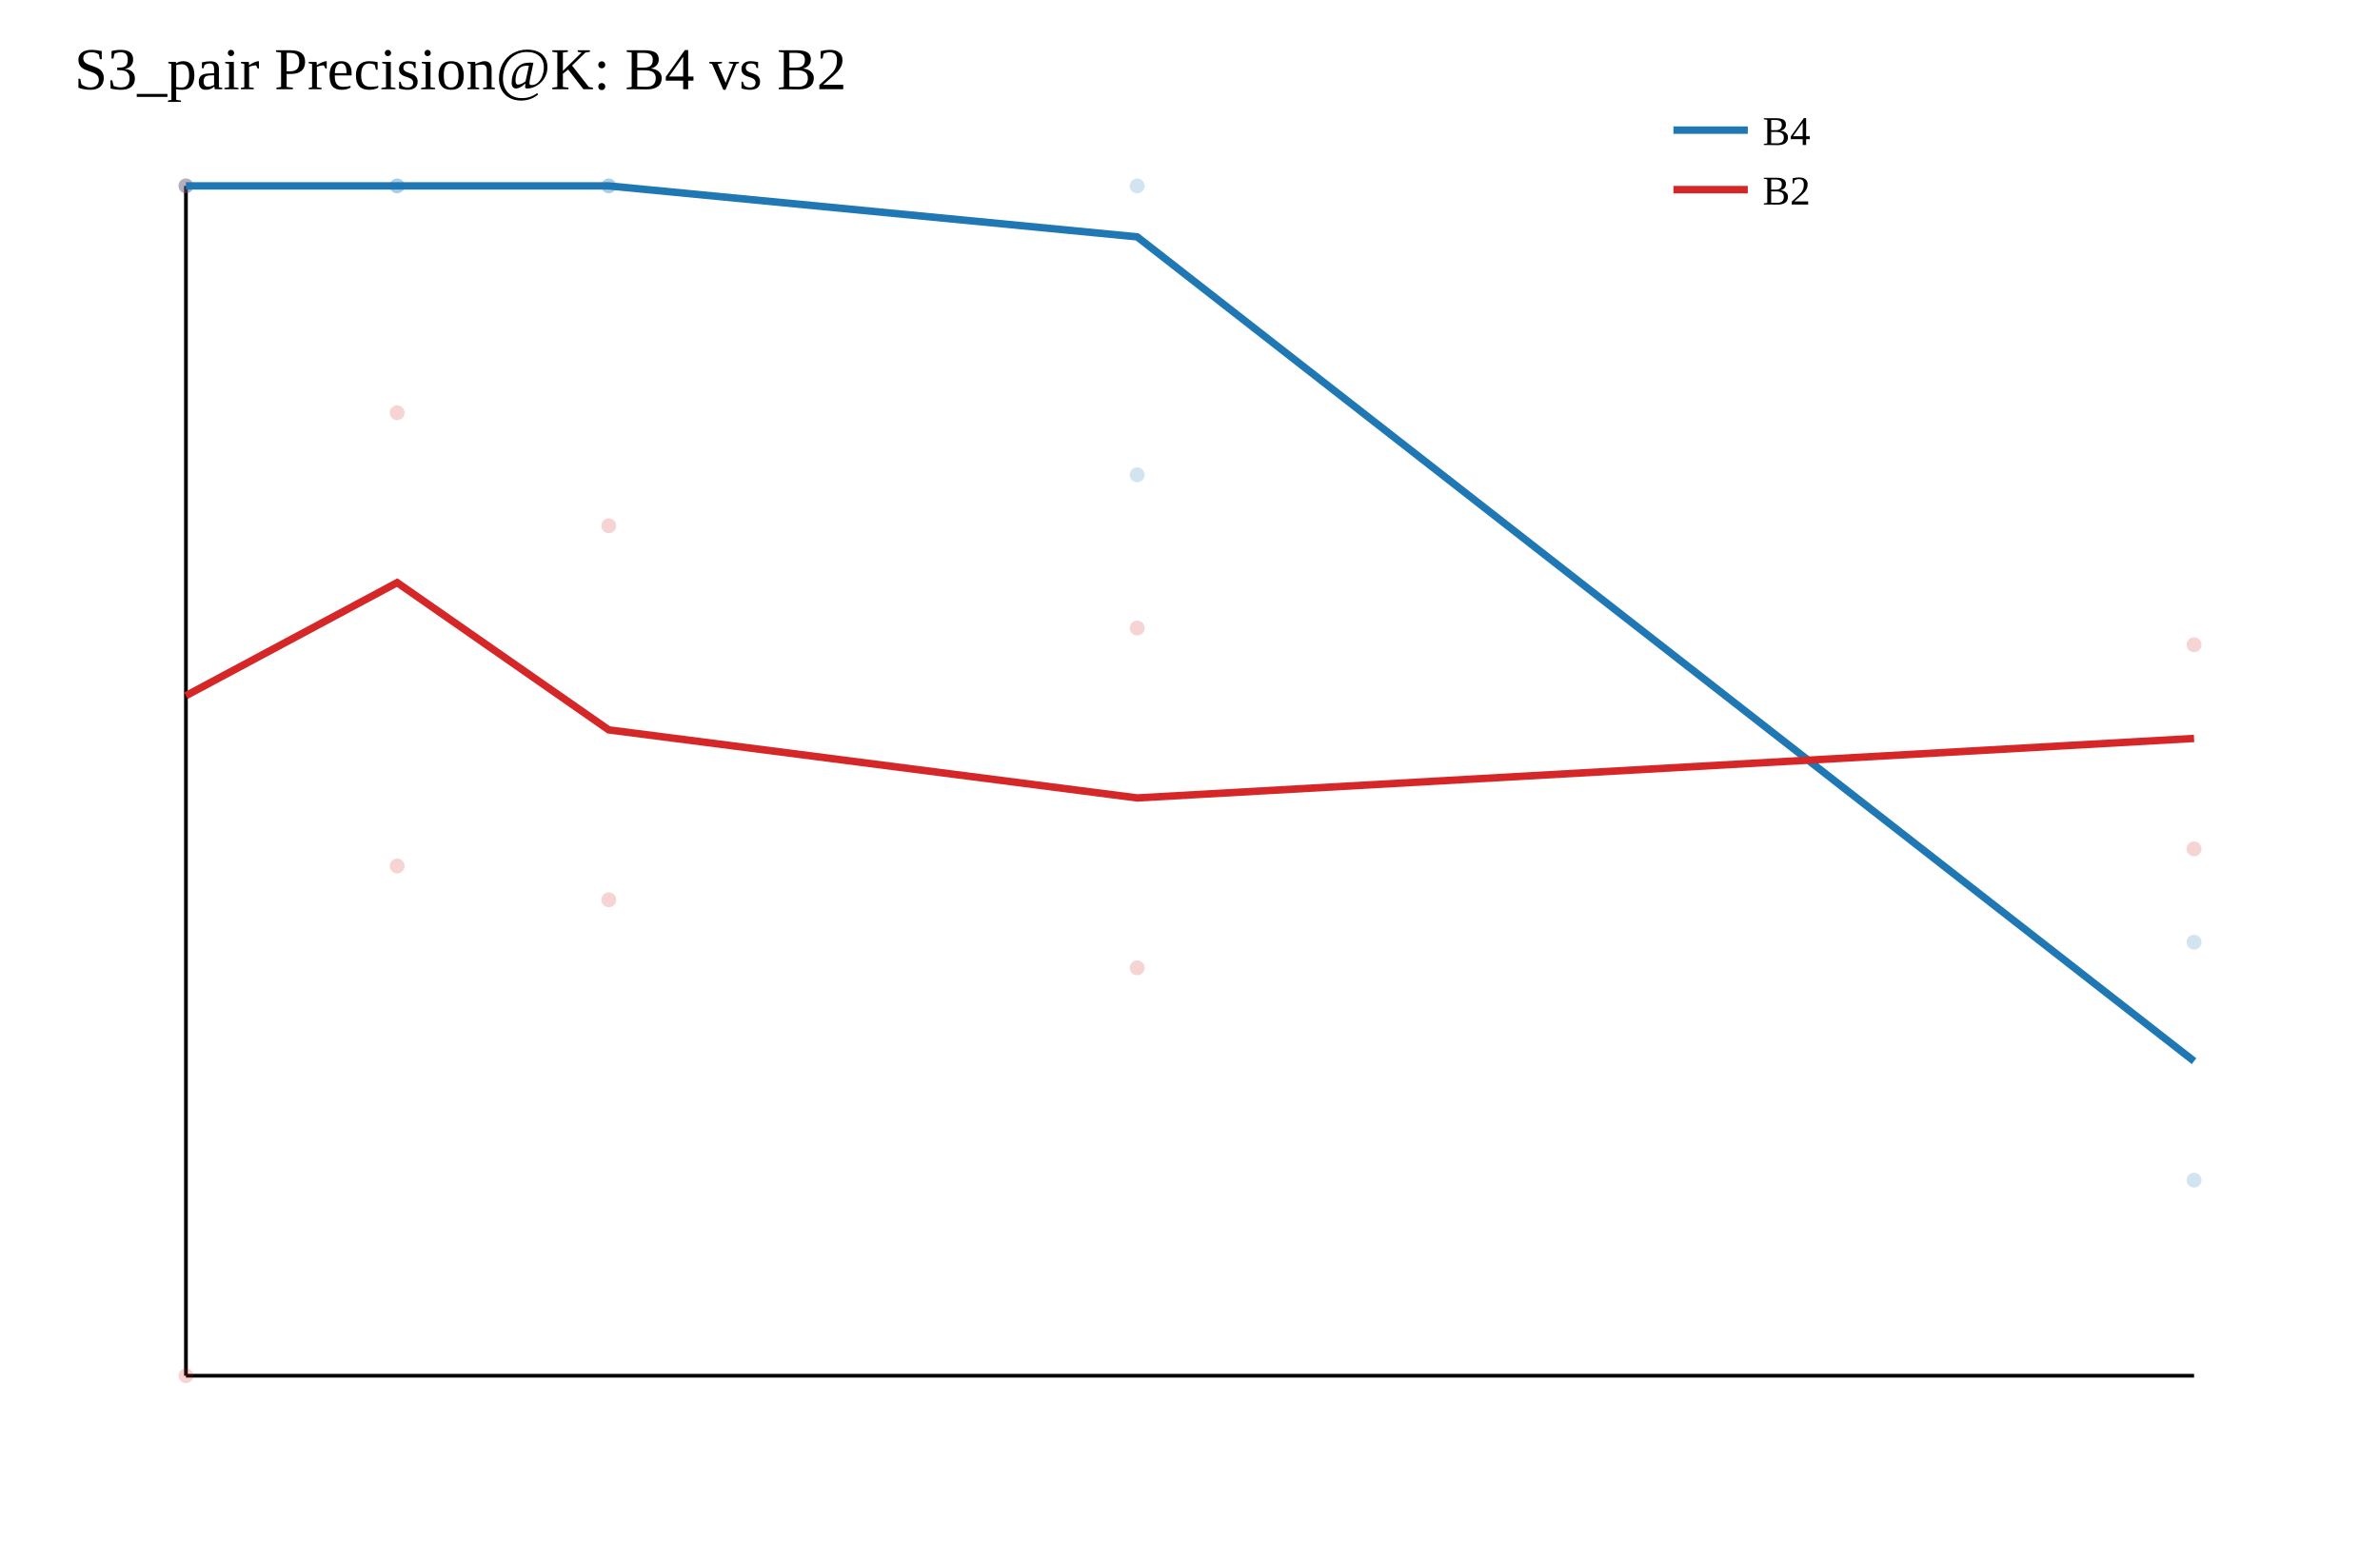
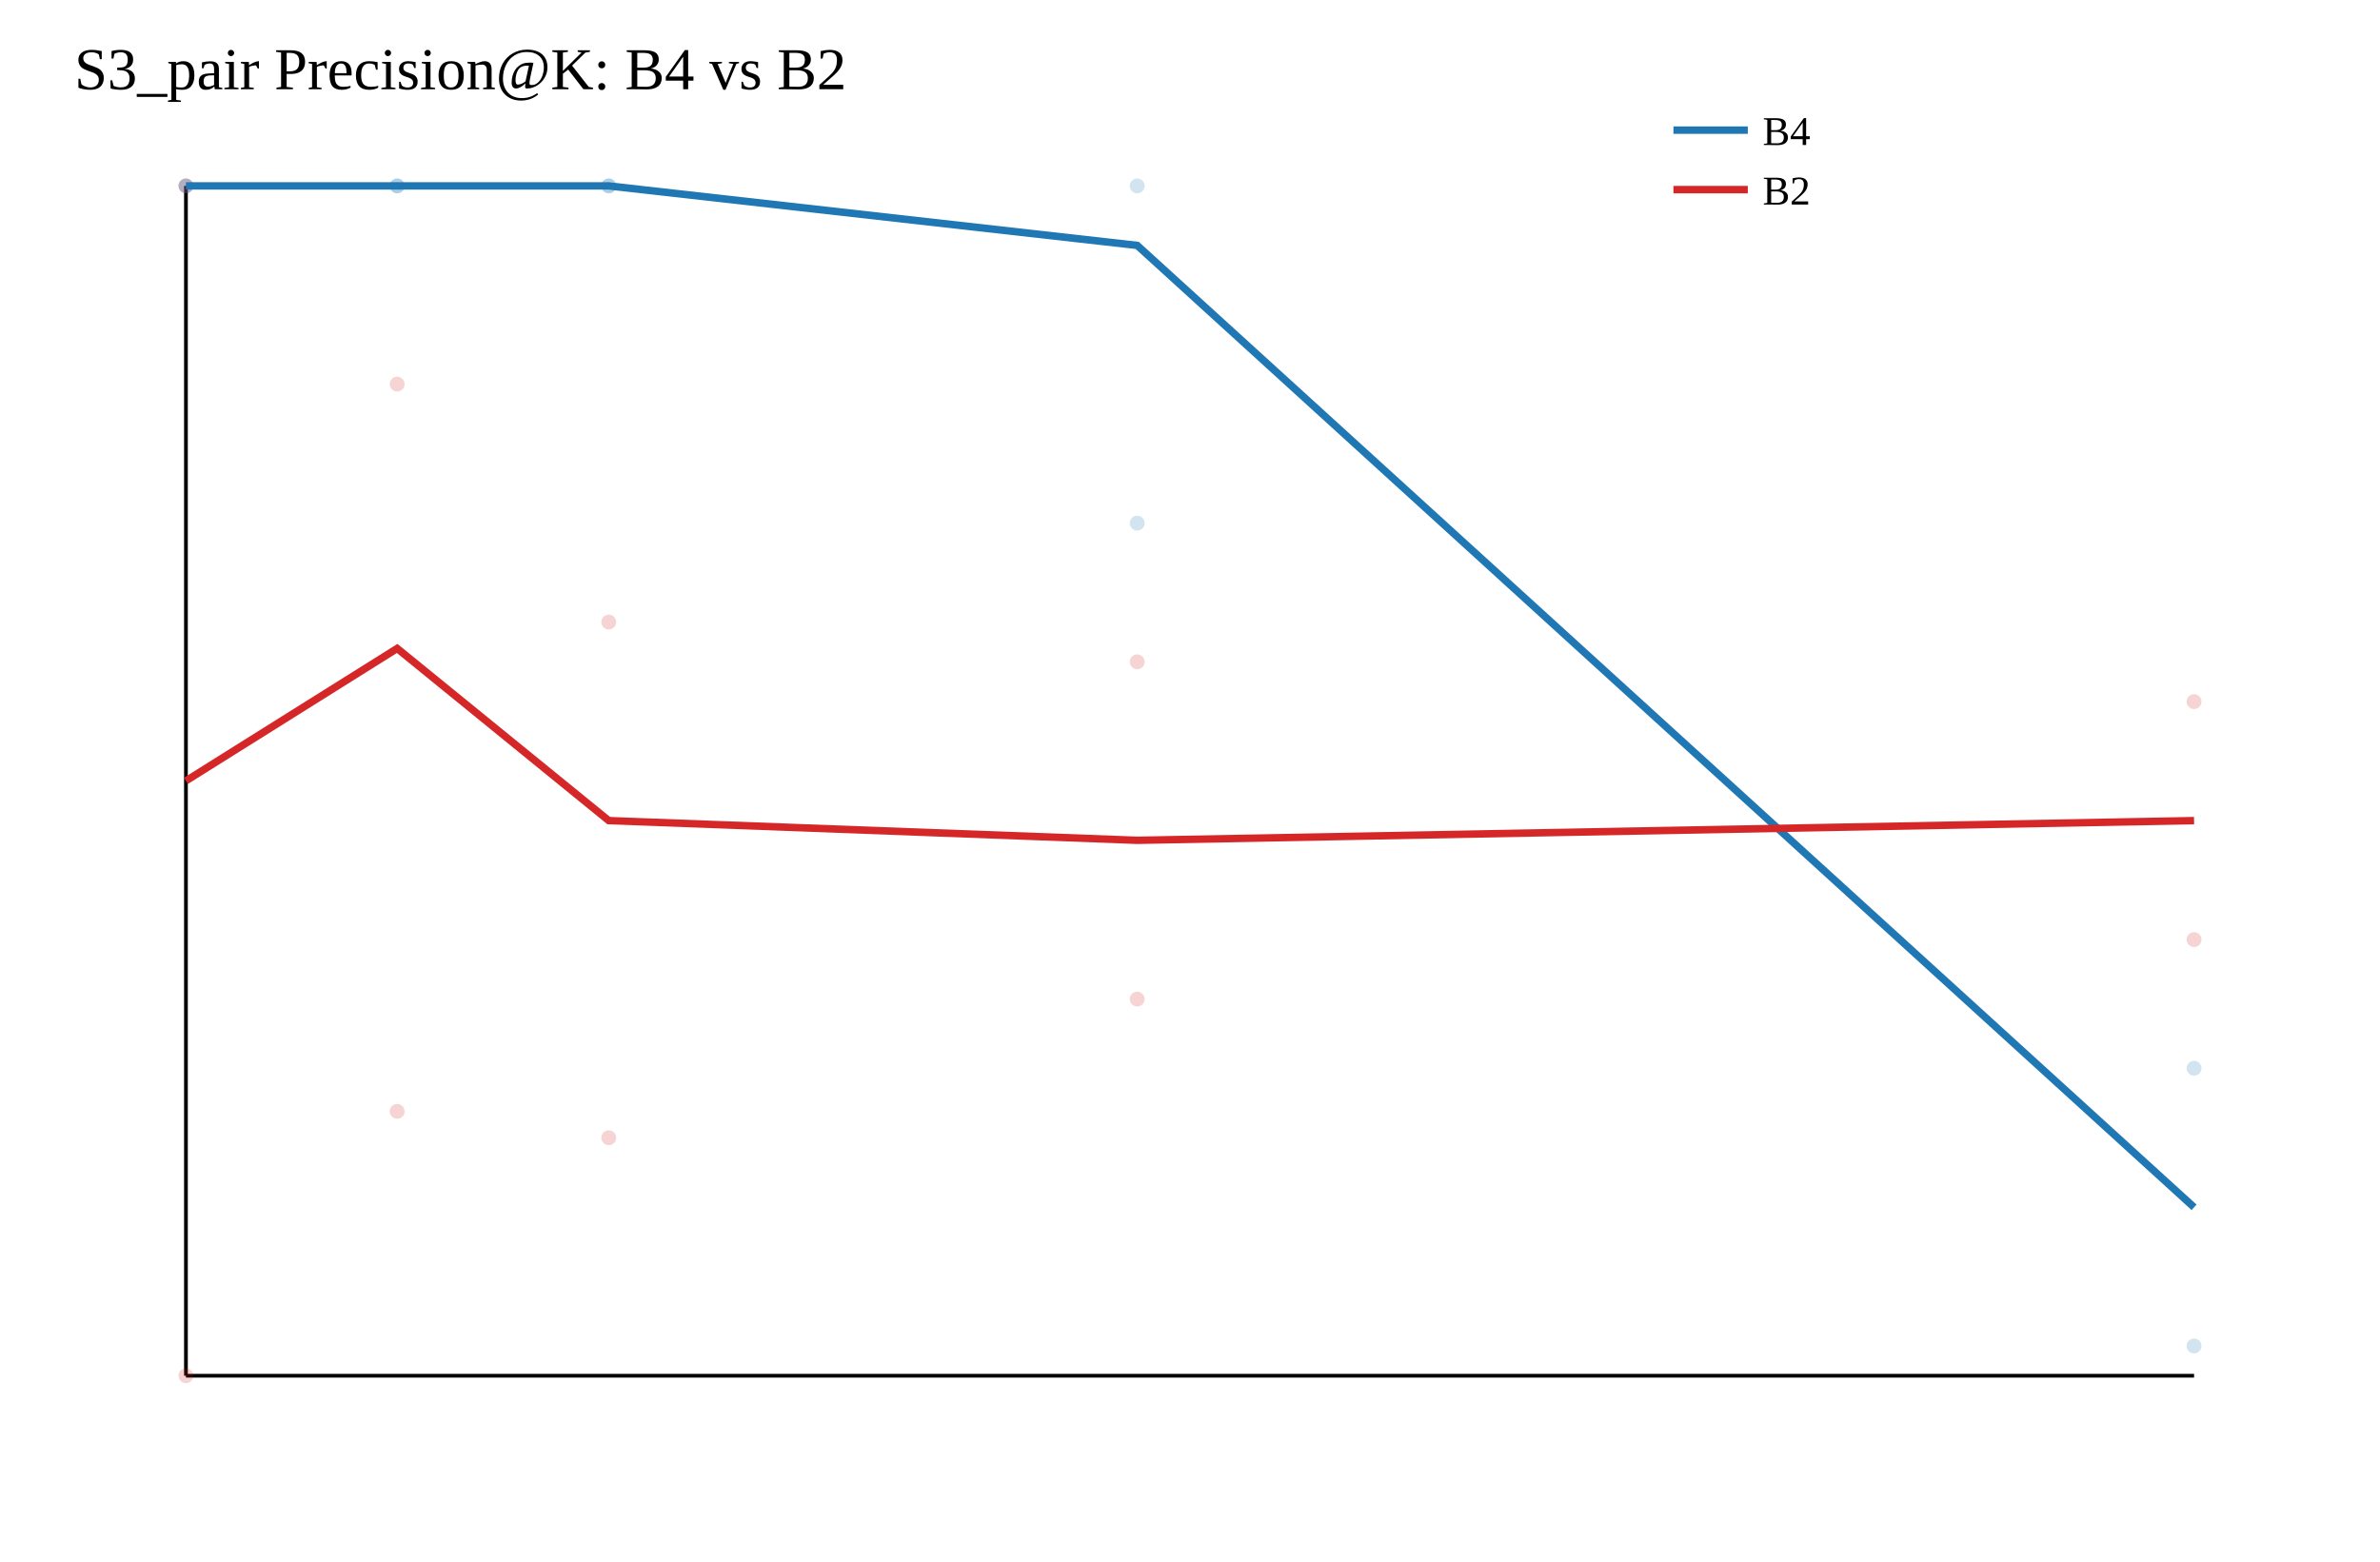
<svg xmlns="http://www.w3.org/2000/svg" width="640" height="420">
  <text x="20" y="24" font-size="16">S3_pair Precision@K: B4 vs B2</text>
  <line x1="50" y1="370" x2="590" y2="370" stroke="black" />
  <line x1="50" y1="370" x2="50" y2="50" stroke="black" />
  <circle cx="50.0" cy="50.0" r="2" fill="#1f77b4" opacity="0.2" />
  <circle cx="106.8" cy="50.0" r="2" fill="#1f77b4" opacity="0.2" />
  <circle cx="163.7" cy="50.0" r="2" fill="#1f77b4" opacity="0.2" />
-   <circle cx="305.8" cy="127.7" r="2" fill="#1f77b4" opacity="0.2" />
-   <circle cx="590.0" cy="317.4" r="2" fill="#1f77b4" opacity="0.2" />
+   <circle cx="305.8" cy="140.7" r="2" fill="#1f77b4" opacity="0.2" />
+   <circle cx="590.0" cy="362.0" r="2" fill="#1f77b4" opacity="0.2" />
  <circle cx="50.0" cy="50.0" r="2" fill="#1f77b4" opacity="0.2" />
  <circle cx="106.8" cy="50.0" r="2" fill="#1f77b4" opacity="0.2" />
  <circle cx="163.7" cy="50.0" r="2" fill="#1f77b4" opacity="0.2" />
  <circle cx="305.8" cy="50.0" r="2" fill="#1f77b4" opacity="0.2" />
-   <circle cx="590.0" cy="253.4" r="2" fill="#1f77b4" opacity="0.2" />
+   <circle cx="590.0" cy="287.3" r="2" fill="#1f77b4" opacity="0.2" />
  <circle cx="50.0" cy="370.0" r="2" fill="#d62728" opacity="0.2" />
-   <circle cx="106.8" cy="232.9" r="2" fill="#d62728" opacity="0.2" />
-   <circle cx="163.7" cy="242.0" r="2" fill="#d62728" opacity="0.2" />
-   <circle cx="305.8" cy="260.3" r="2" fill="#d62728" opacity="0.2" />
-   <circle cx="590.0" cy="228.3" r="2" fill="#d62728" opacity="0.2" />
+   <circle cx="106.8" cy="298.9" r="2" fill="#d62728" opacity="0.2" />
+   <circle cx="163.7" cy="306.0" r="2" fill="#d62728" opacity="0.2" />
+   <circle cx="305.8" cy="268.7" r="2" fill="#d62728" opacity="0.2" />
+   <circle cx="590.0" cy="252.7" r="2" fill="#d62728" opacity="0.2" />
  <circle cx="50.0" cy="50.0" r="2" fill="#d62728" opacity="0.2" />
-   <circle cx="106.8" cy="111.0" r="2" fill="#d62728" opacity="0.2" />
-   <circle cx="163.7" cy="141.4" r="2" fill="#d62728" opacity="0.2" />
-   <circle cx="305.8" cy="168.9" r="2" fill="#d62728" opacity="0.2" />
-   <circle cx="590.0" cy="173.4" r="2" fill="#d62728" opacity="0.2" />
-   <polyline fill="none" stroke="#1f77b4" stroke-width="2" points="50.0,50.0 106.8,50.0 163.7,50.0 305.8,63.7 590.0,285.4" />
+   <circle cx="106.8" cy="103.3" r="2" fill="#d62728" opacity="0.2" />
+   <circle cx="163.7" cy="167.3" r="2" fill="#d62728" opacity="0.2" />
+   <circle cx="305.8" cy="178.0" r="2" fill="#d62728" opacity="0.2" />
+   <circle cx="590.0" cy="188.7" r="2" fill="#d62728" opacity="0.2" />
+   <polyline fill="none" stroke="#1f77b4" stroke-width="2" points="50.0,50.0 106.8,50.0 163.7,50.0 305.8,66.0 590.0,324.7" />
  <line x1="450" y1="35" x2="470" y2="35" stroke="#1f77b4" stroke-width="2" />
  <text x="474" y="39" font-size="11">B4</text>
-   <polyline fill="none" stroke="#d62728" stroke-width="2" points="50.0,187.1 106.8,156.7 163.7,196.3 305.8,214.6 590.0,198.6" />
+   <polyline fill="none" stroke="#d62728" stroke-width="2" points="50.0,210.0 106.8,174.4 163.7,220.7 305.8,226.0 590.0,220.7" />
  <line x1="450" y1="51" x2="470" y2="51" stroke="#d62728" stroke-width="2" />
  <text x="474" y="55" font-size="11">B2</text>
</svg>
